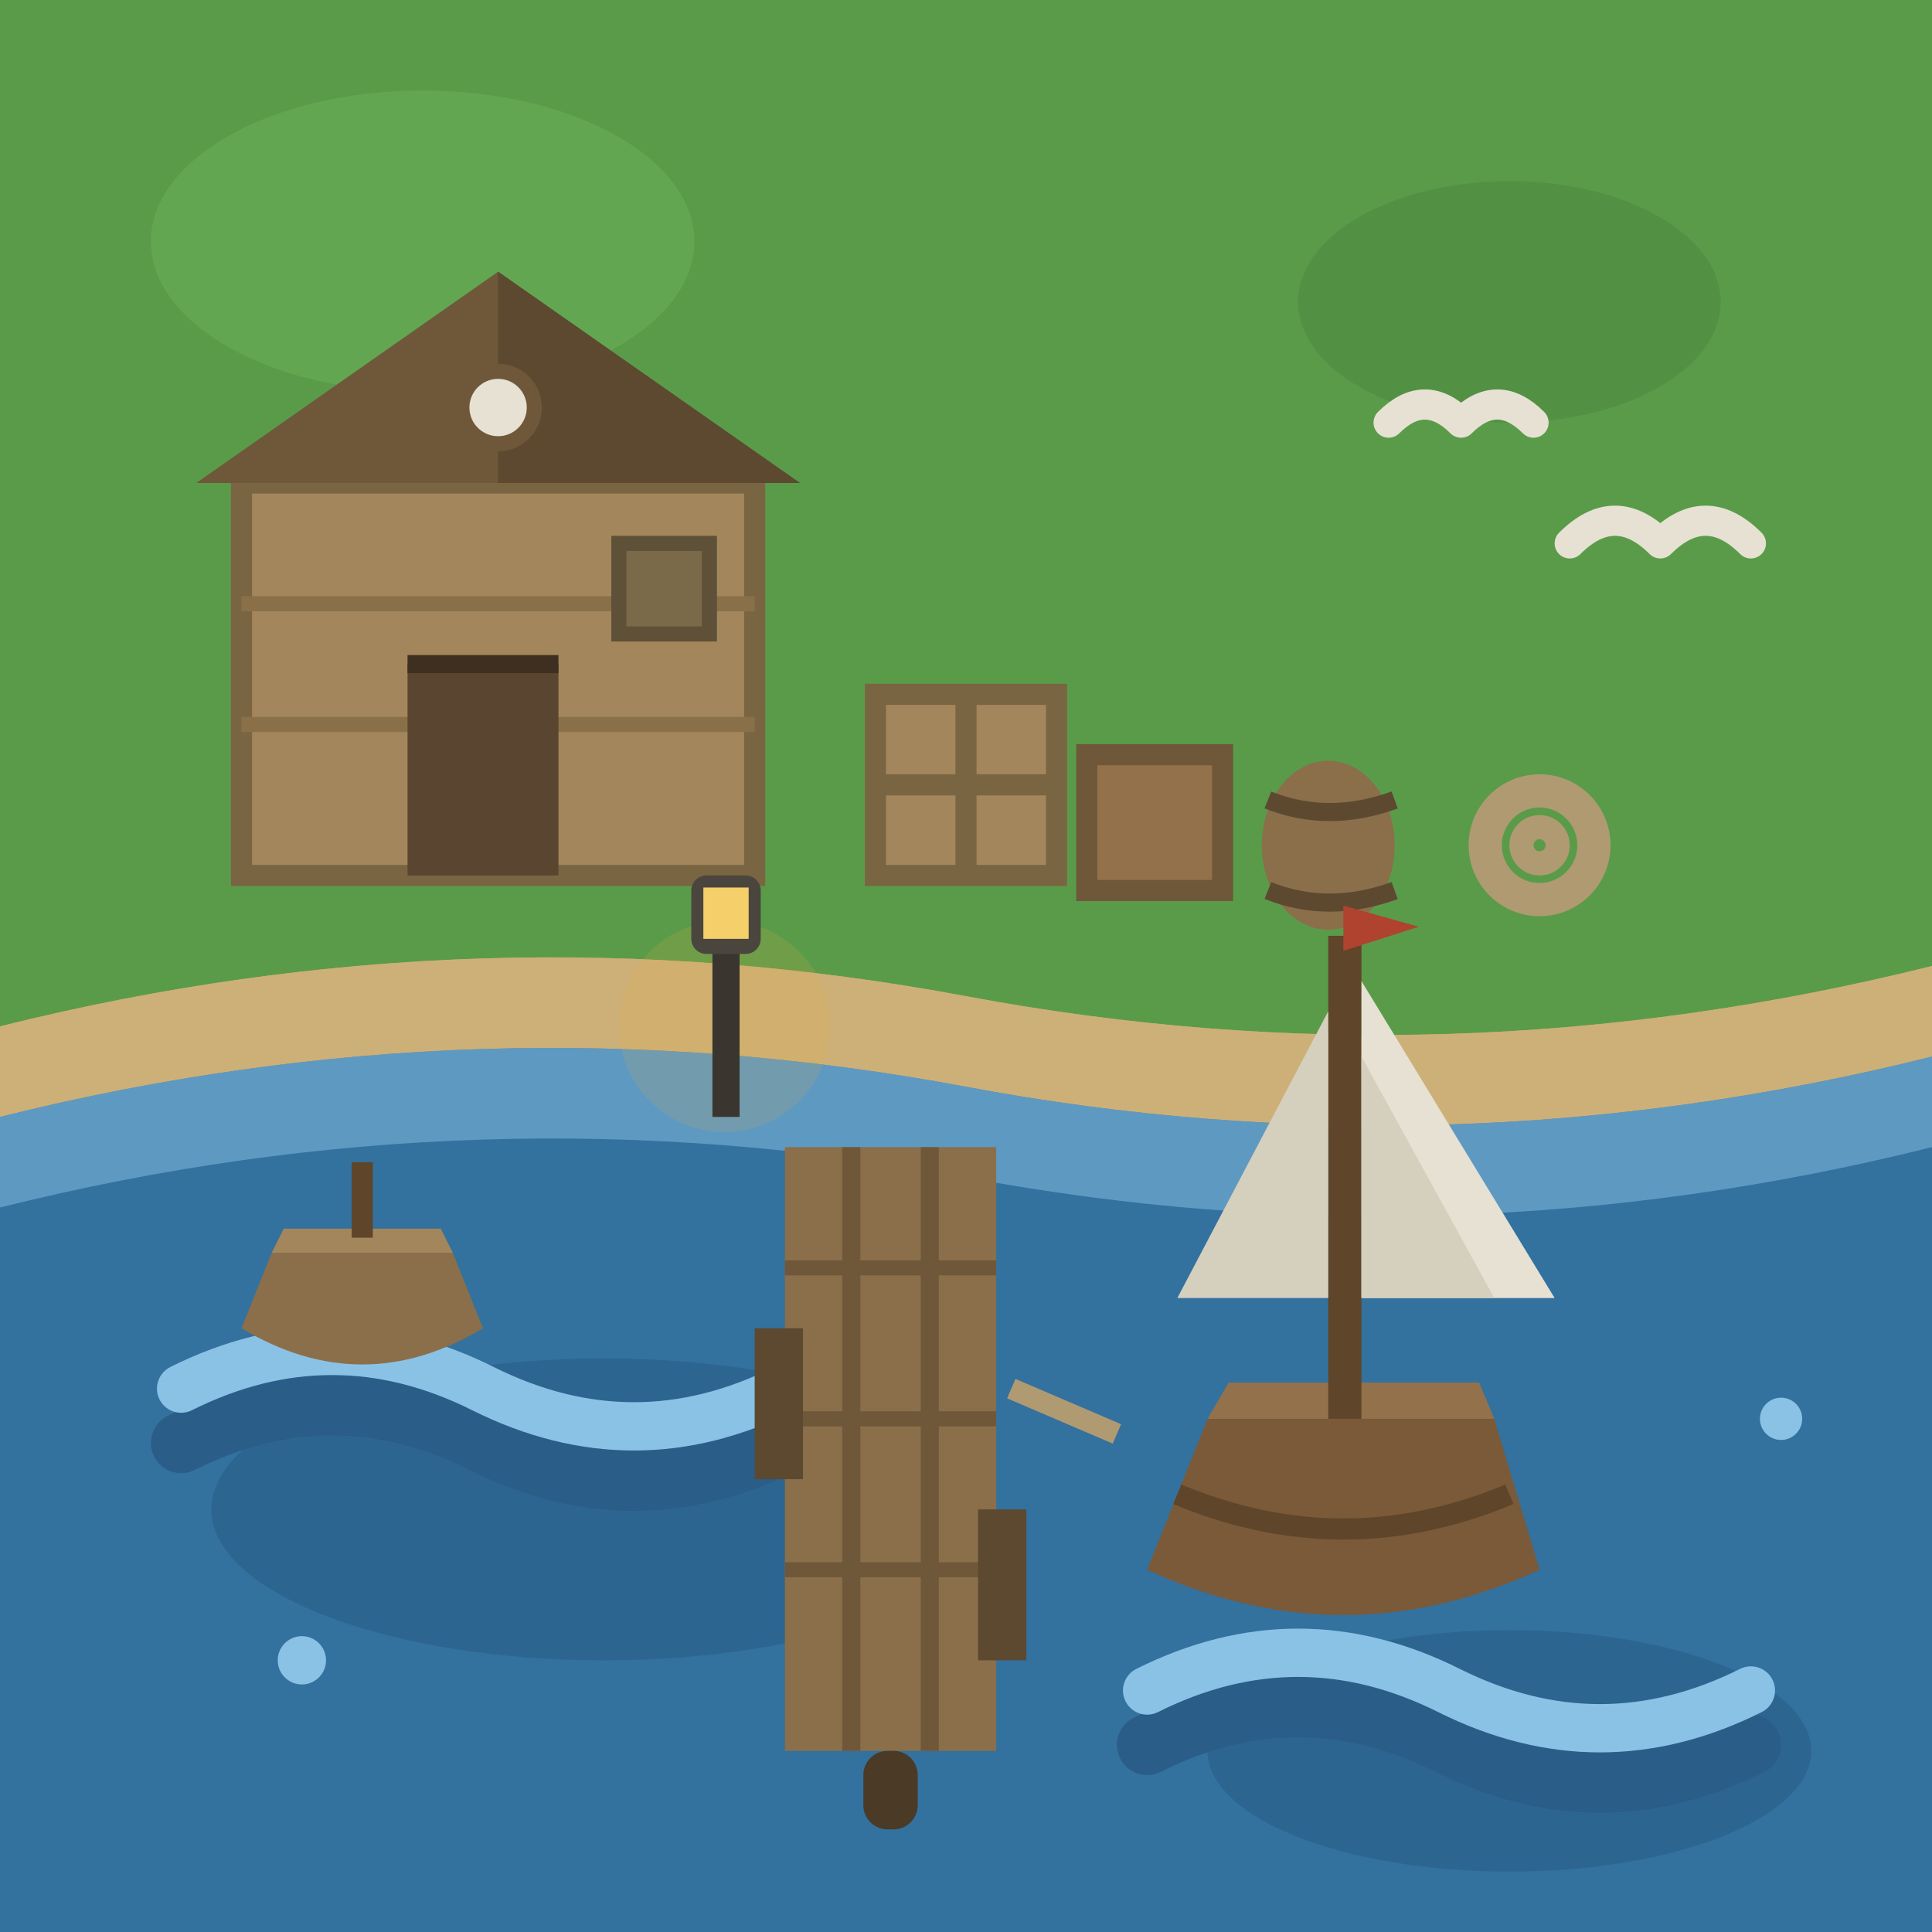
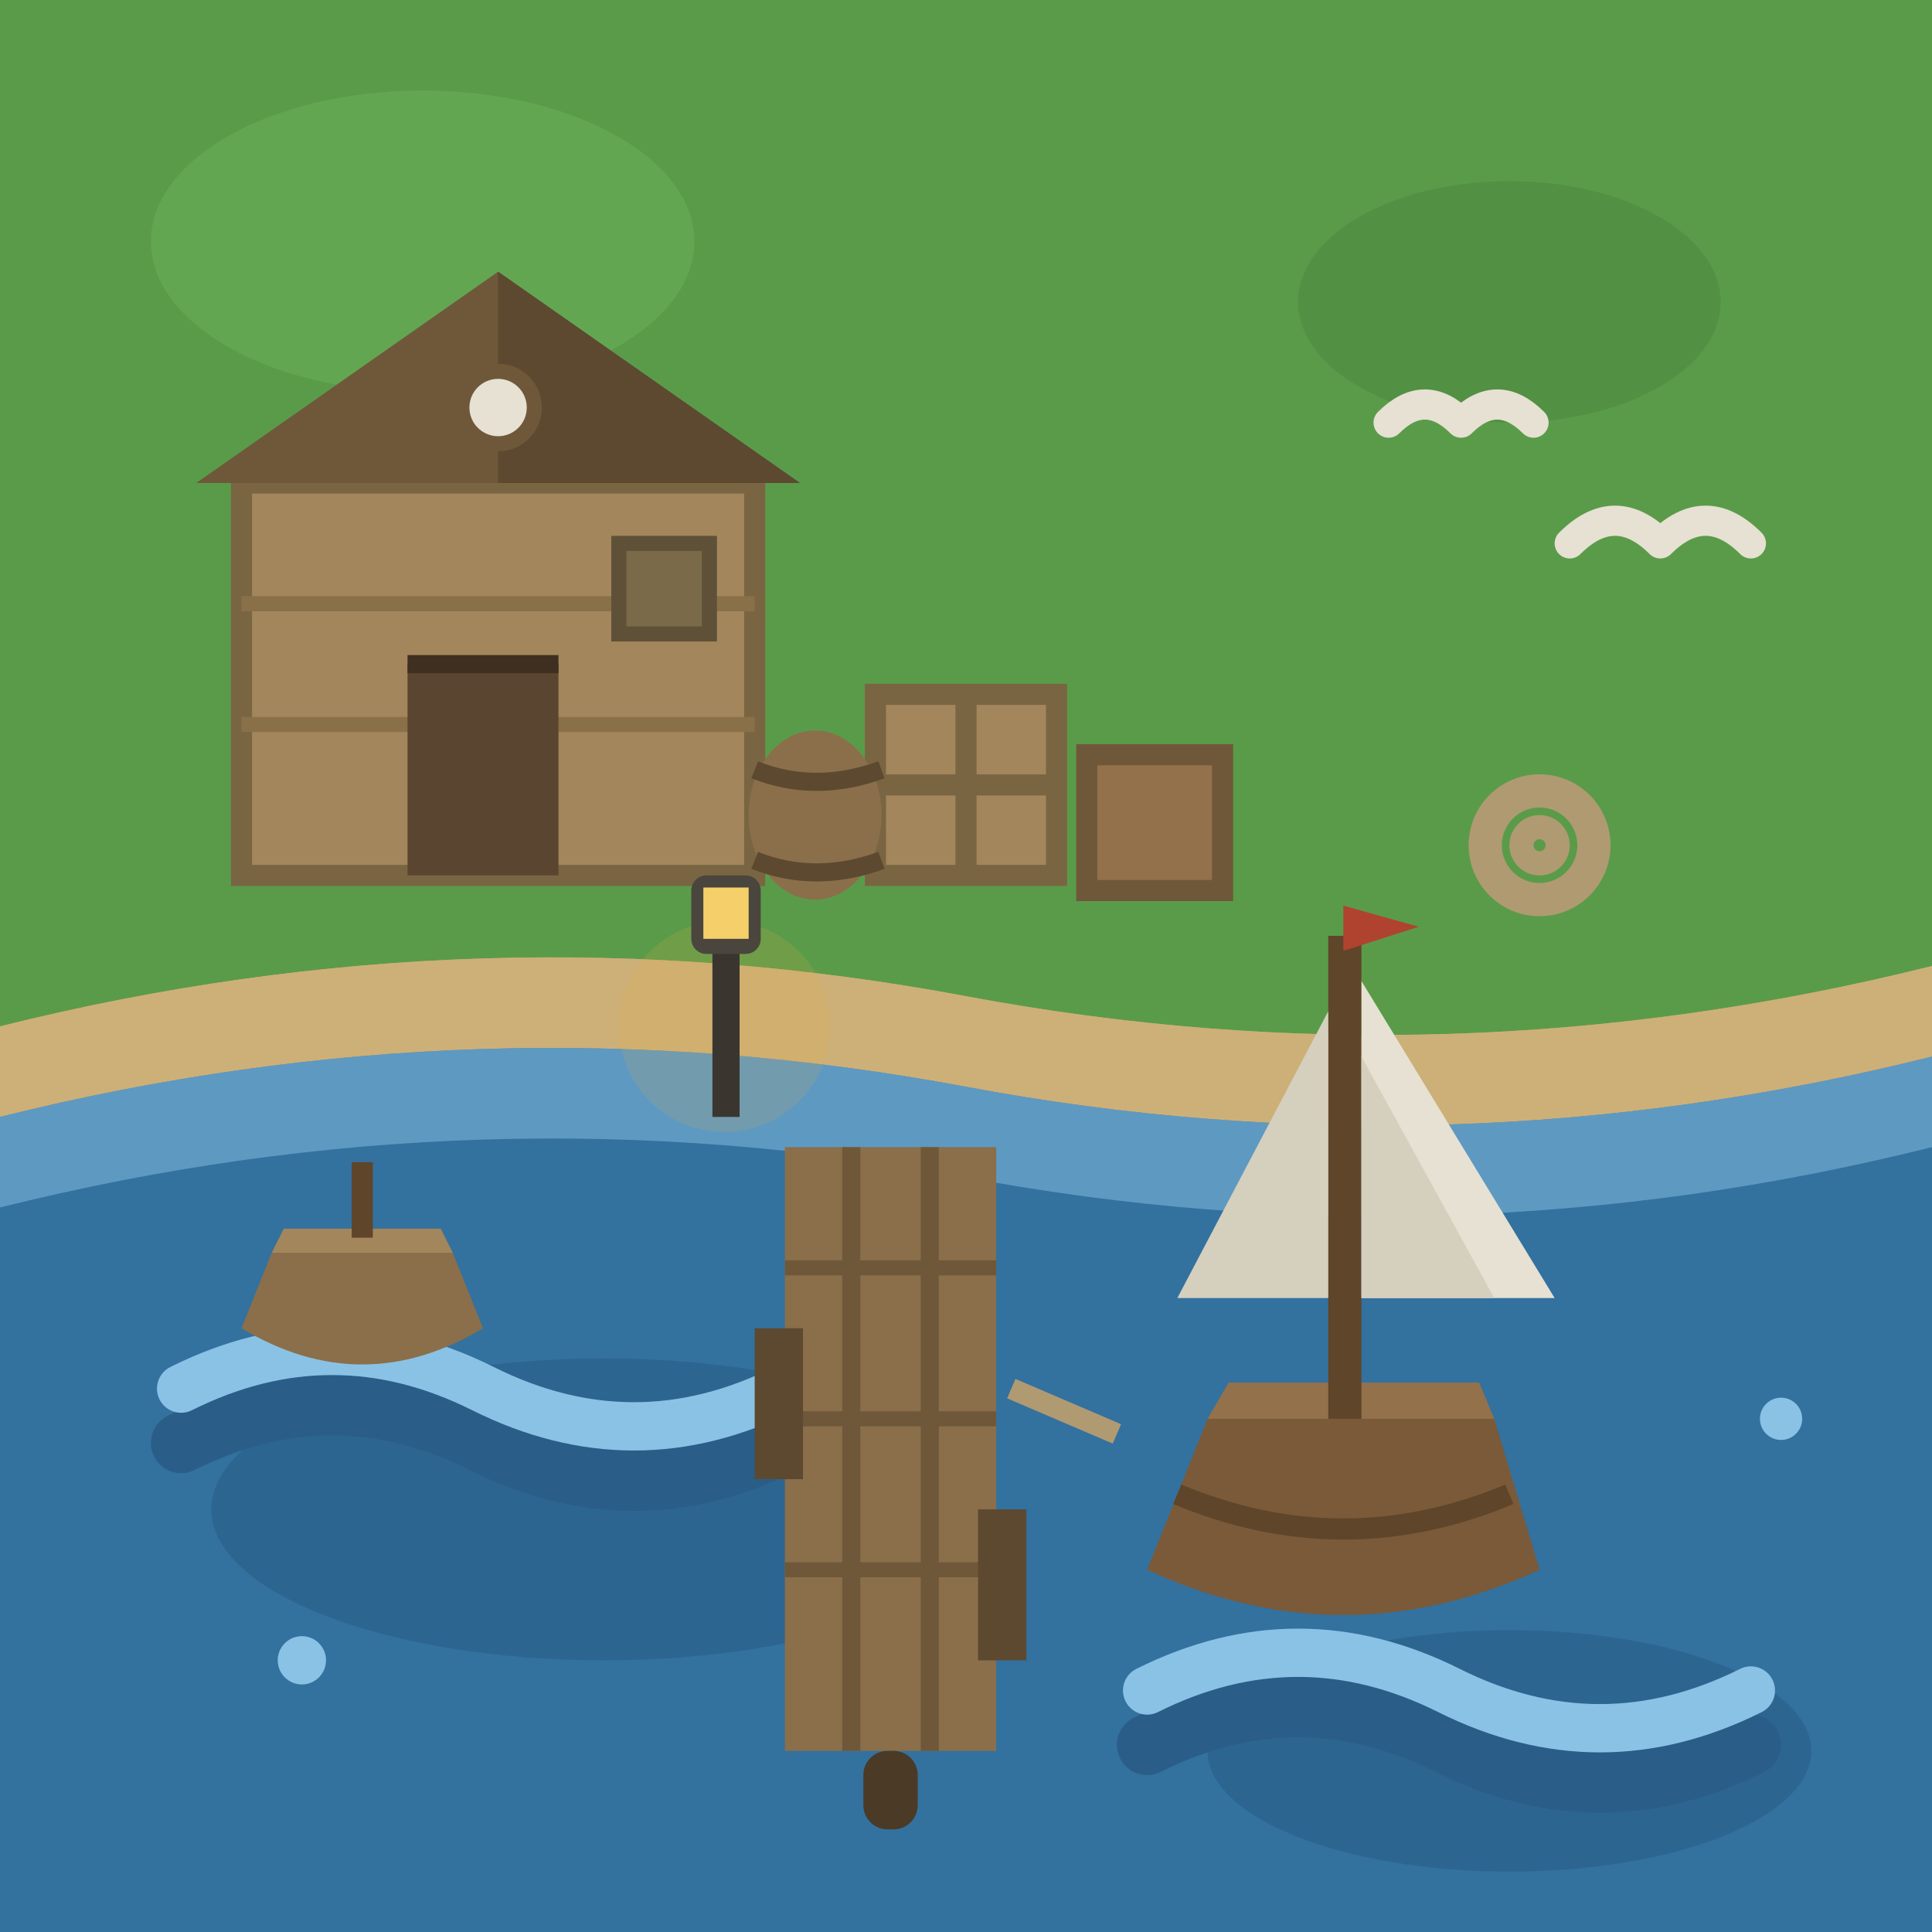
<svg xmlns="http://www.w3.org/2000/svg" viewBox="0 0 64 64">
  <rect width="64" height="64" fill="#5a9b4a" />
  <ellipse cx="14" cy="8" rx="9" ry="5" fill="#63a651" />
  <ellipse cx="50" cy="10" rx="7" ry="4" fill="#529044" />
  <path d="M0 34 Q16 30 32 33 Q48 36 64 32 L64 40 L0 40 Z" fill="#c2a36c" />
  <path d="M0 34 Q16 30 32 33 Q48 36 64 32 L64 35 Q48 39 32 36 Q16 33 0 37 Z" fill="#cdb078" />
  <path d="M0 37 Q16 33 32 36 Q48 39 64 35 L64 64 L0 64 Z" fill="#33719f" />
  <path d="M0 37 Q16 33 32 36 Q48 39 64 35 L64 38 Q48 42 32 39 Q16 36 0 40 Z" fill="#8ac2e6" opacity="0.5" />
  <ellipse cx="20" cy="50" rx="13" ry="5" fill="#2d6591" />
  <ellipse cx="50" cy="58" rx="10" ry="4" fill="#2d6591" />
  <g fill="none" stroke-linecap="round">
    <path d="M6 46 Q11 43.5 16 46 T26 46" stroke="#2a5d87" stroke-width="2" transform="translate(0 1.8)" />
    <path d="M6 46 Q11 43.5 16 46 T26 46" stroke="#8ac2e6" stroke-width="1.6" />
    <path d="M38 56 Q43 53.5 48 56 T58 56" stroke="#2a5d87" stroke-width="2" transform="translate(0 1.8)" />
    <path d="M38 56 Q43 53.5 48 56 T58 56" stroke="#8ac2e6" stroke-width="1.6" />
  </g>
  <circle cx="10" cy="55" r="0.8" fill="#8ac2e6" />
  <circle cx="59" cy="47" r="0.7" fill="#8ac2e6" />
  <g>
    <rect x="8" y="16" width="17" height="13" fill="#a3865c" />
    <rect x="8" y="16" width="17" height="13" fill="none" stroke="#7a6543" stroke-width="0.7" />
    <path d="M8 20 L25 20 M8 24 L25 24" stroke="#8a7048" stroke-width="0.5" />
    <polygon points="6.5,16 16.5,9 26.5,16" fill="#6f583a" />
    <polygon points="16.5,9 26.5,16 16.5,16" fill="#5c4930" />
    <rect x="13.5" y="22" width="5" height="7" fill="#5a4530" />
    <path d="M13.5 22 L18.5 22" stroke="#3f2f20" stroke-width="0.6" />
    <rect x="20.5" y="18" width="3" height="3" fill="#7a6a4a" stroke="#5f5138" stroke-width="0.5" />
    <circle cx="16.5" cy="13.5" r="1.2" fill="#e6e1d2" stroke="#6f583a" stroke-width="0.5" />
  </g>
  <g>
    <rect x="29" y="23" width="6" height="6" fill="#a3865c" stroke="#7a6543" stroke-width="0.7" />
    <path d="M29 26 L35 26 M32 23 L32 29" stroke="#7a6543" stroke-width="0.7" />
    <rect x="36" y="25" width="4.5" height="4.5" fill="#93714a" stroke="#6f583a" stroke-width="0.7" />
-     <ellipse cx="44" cy="28" rx="2.2" ry="2.8" fill="#8a6f4a" />
-     <path d="M42 26.5 Q44 27.3 46.2 26.5 M42 29.5 Q44 30.3 46.2 29.5" stroke="#5c4930" stroke-width="0.6" fill="none" />
+     <ellipse cx="27" cy="27" rx="2.2" ry="2.8" fill="#8a6f4a" />
+     <path d="M25 25.5 Q27 26.3 29.2 25.5 M25 28.5 Q27 29.3 29.2 28.5" stroke="#5c4930" stroke-width="0.6" fill="none" />
    <circle cx="51" cy="28" r="1.8" fill="none" stroke="#b09a72" stroke-width="1.1" />
    <circle cx="51" cy="28" r="0.6" fill="none" stroke="#b09a72" stroke-width="0.8" />
  </g>
  <g>
    <rect x="26" y="38" width="7" height="20" fill="#8a6f4a" />
    <path d="M28.2 38 L28.2 58 M30.8 38 L30.8 58" stroke="#6f583a" stroke-width="0.6" />
    <path d="M26 42 L33 42 M26 47 L33 47 M26 52 L33 52" stroke="#6f583a" stroke-width="0.5" />
    <rect x="25" y="44" width="1.6" height="5" fill="#5c4930" />
    <rect x="32.4" y="50" width="1.6" height="5" fill="#5c4930" />
    <rect x="28.6" y="58" width="1.8" height="2.6" rx="0.8" fill="#4a3a26" />
  </g>
  <g>
    <circle cx="24" cy="34" r="3.5" fill="#e8a83c" opacity="0.15" />
    <rect x="23.6" y="31" width="0.9" height="6" fill="#3a362f" />
    <rect x="22.9" y="29" width="2.3" height="2.6" rx="0.5" fill="#4a453d" />
    <rect x="23.3" y="29.4" width="1.5" height="1.7" fill="#f5d06a" />
  </g>
  <g>
    <path d="M38 52 Q44.5 55 51 52 L49.5 47 L40 47 Z" fill="#7a5a38" />
    <path d="M40 47 L49.5 47 L49 45.8 L40.7 45.8 Z" fill="#93714a" />
    <path d="M39 49.5 Q44.5 51.8 50 49.5" stroke="#5f4529" stroke-width="0.7" fill="none" />
    <rect x="44" y="31" width="1.1" height="16" fill="#5f4529" />
    <path d="M45.1 32.5 L51.5 43 L45.1 43 Z" fill="#e6e1d2" />
    <path d="M45.1 35 L49.5 43 L45.1 43 Z" fill="#d5cfbe" />
    <path d="M44 33.5 L39 43 L44 43 Z" fill="#d5cfbe" />
    <path d="M44.5 31.5 L47 30.7 L44.5 30 Z" fill="#b0432f" />
    <path d="M37 47.5 L33.5 46" stroke="#b09a72" stroke-width="0.7" fill="none" />
  </g>
  <g>
    <path d="M8 44 Q12 46.4 16 44 L15 41.5 L9 41.5 Z" fill="#8a6f4a" />
    <path d="M9 41.5 L15 41.5 L14.6 40.7 L9.4 40.7 Z" fill="#a3865c" />
    <path d="M12 41 L12 38.5" stroke="#5f4529" stroke-width="0.7" />
  </g>
  <g stroke="#e6e1d2" stroke-width="1" fill="none" stroke-linecap="round">
    <path d="M52 18 Q53.5 16.5 55 18 M55 18 Q56.5 16.5 58 18" />
    <path d="M46 14 Q47.2 12.8 48.4 14 M48.4 14 Q49.6 12.8 50.8 14" />
  </g>
</svg>
